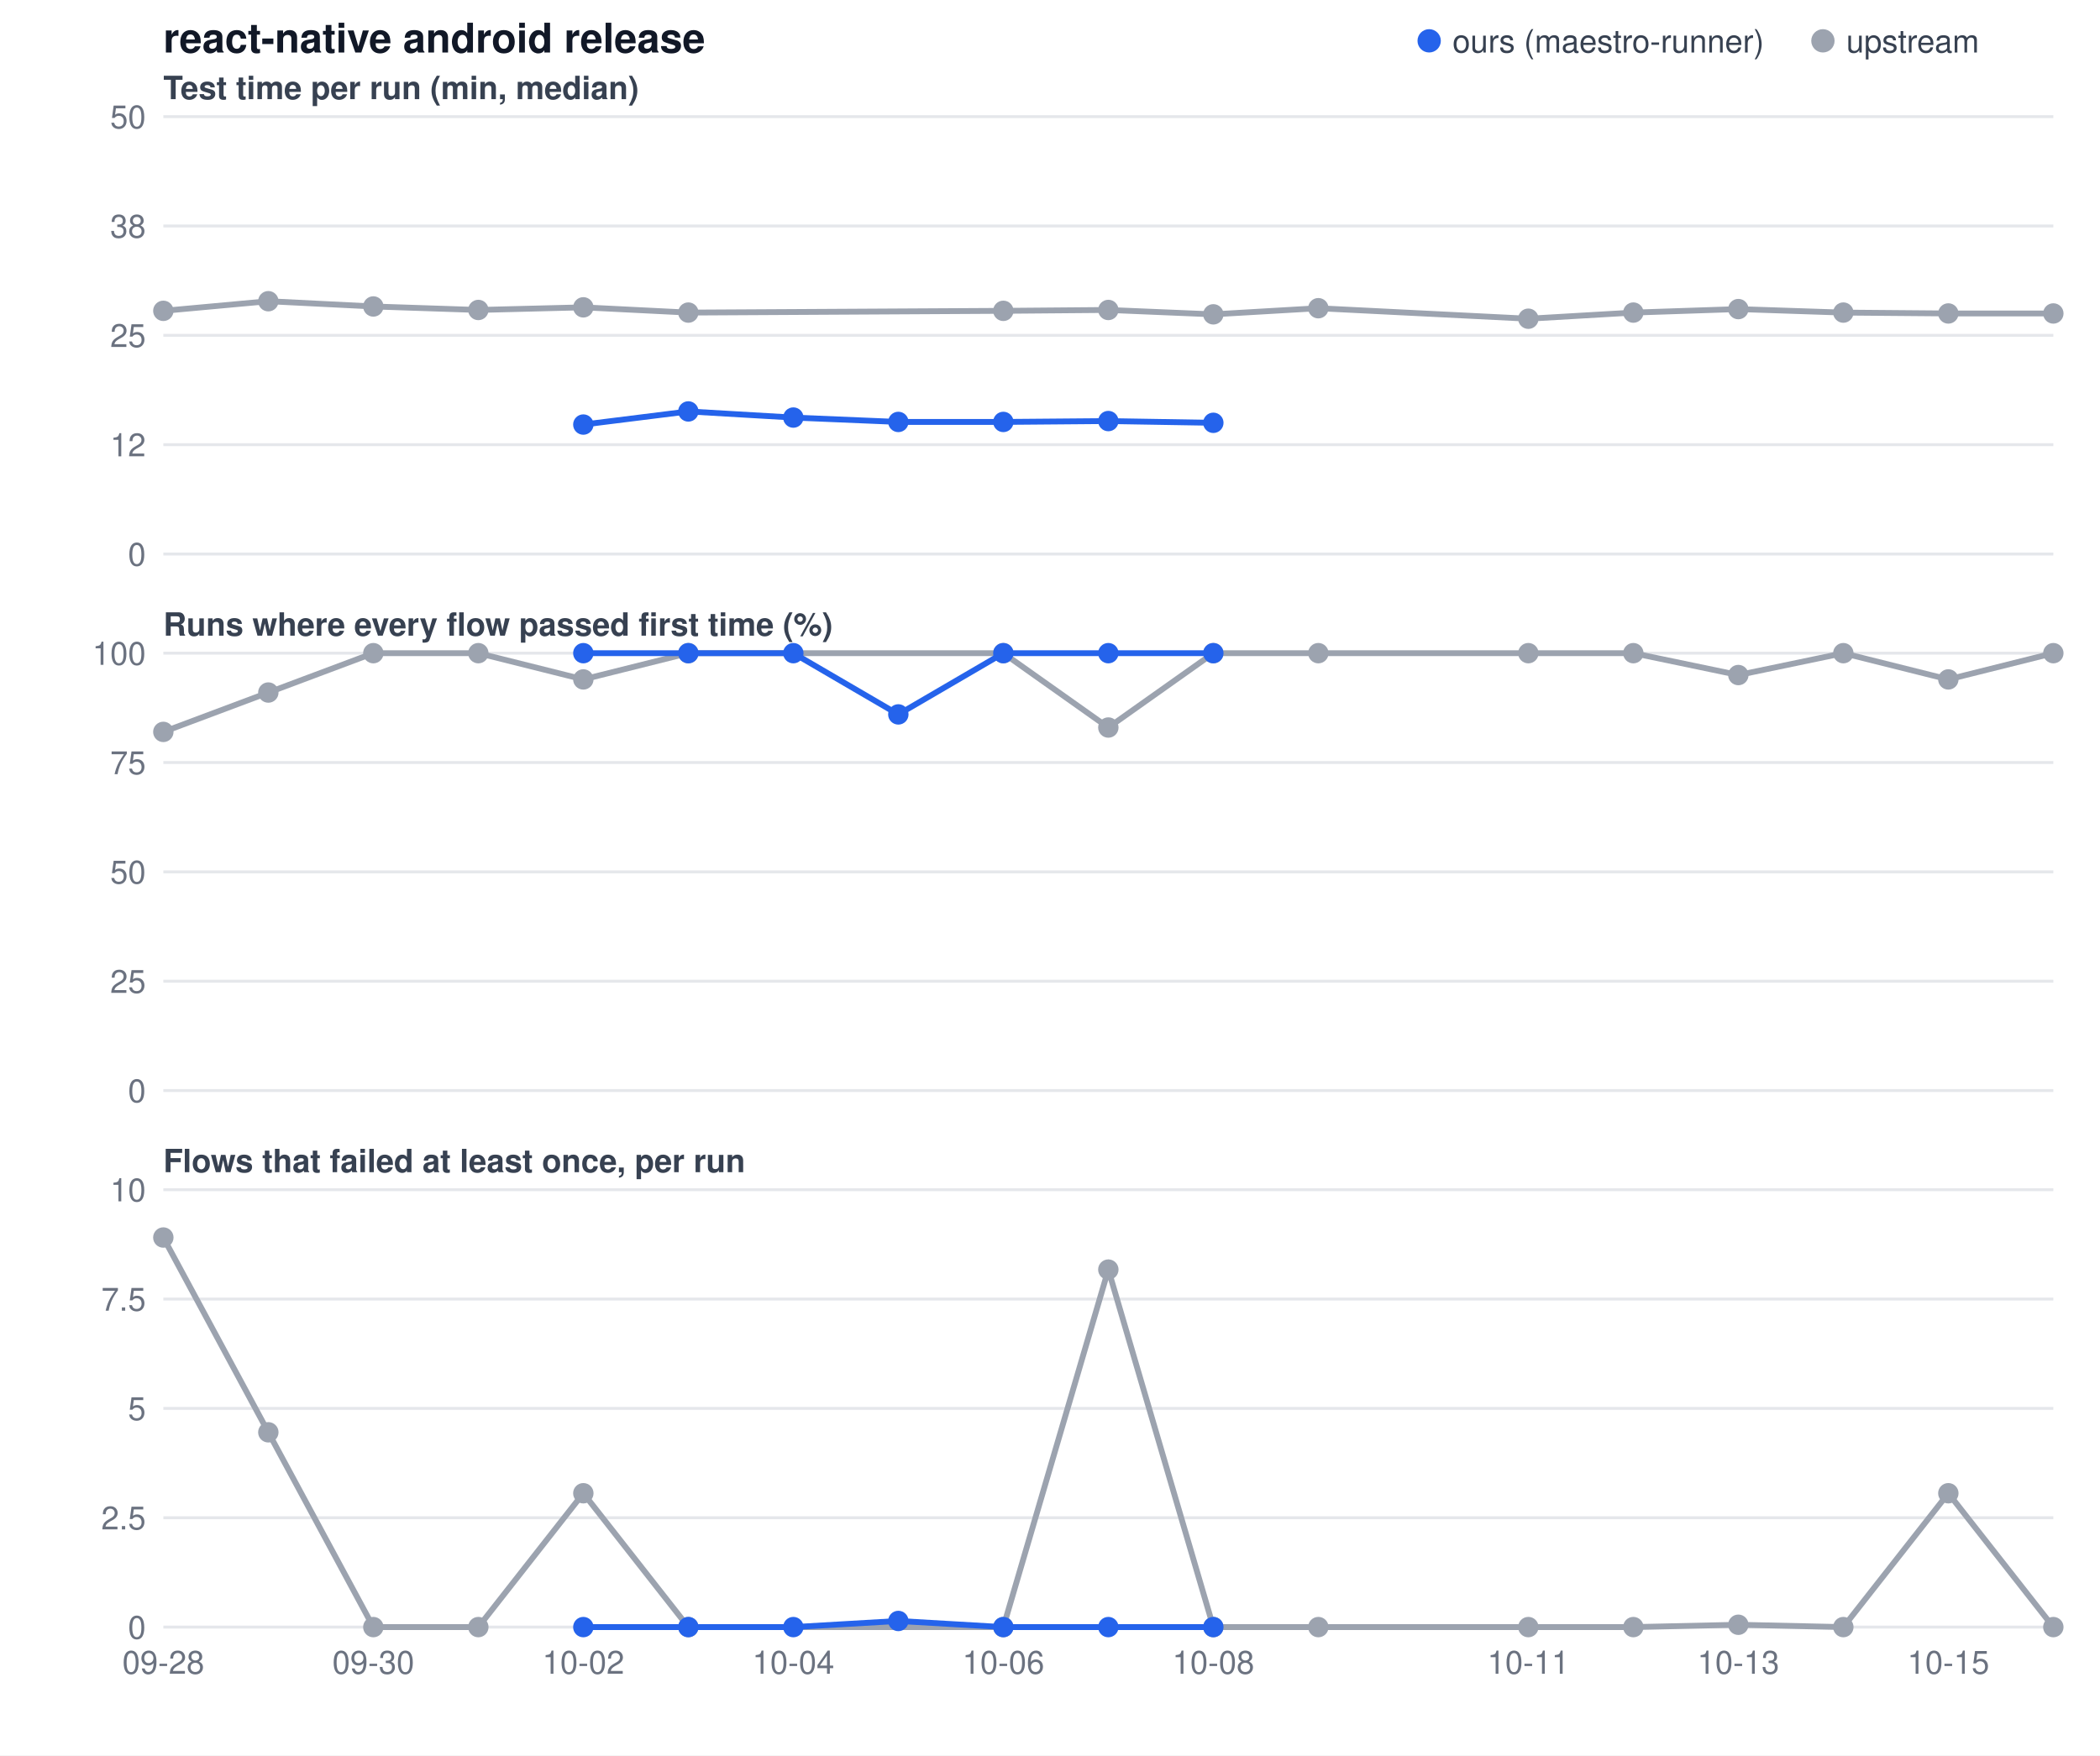
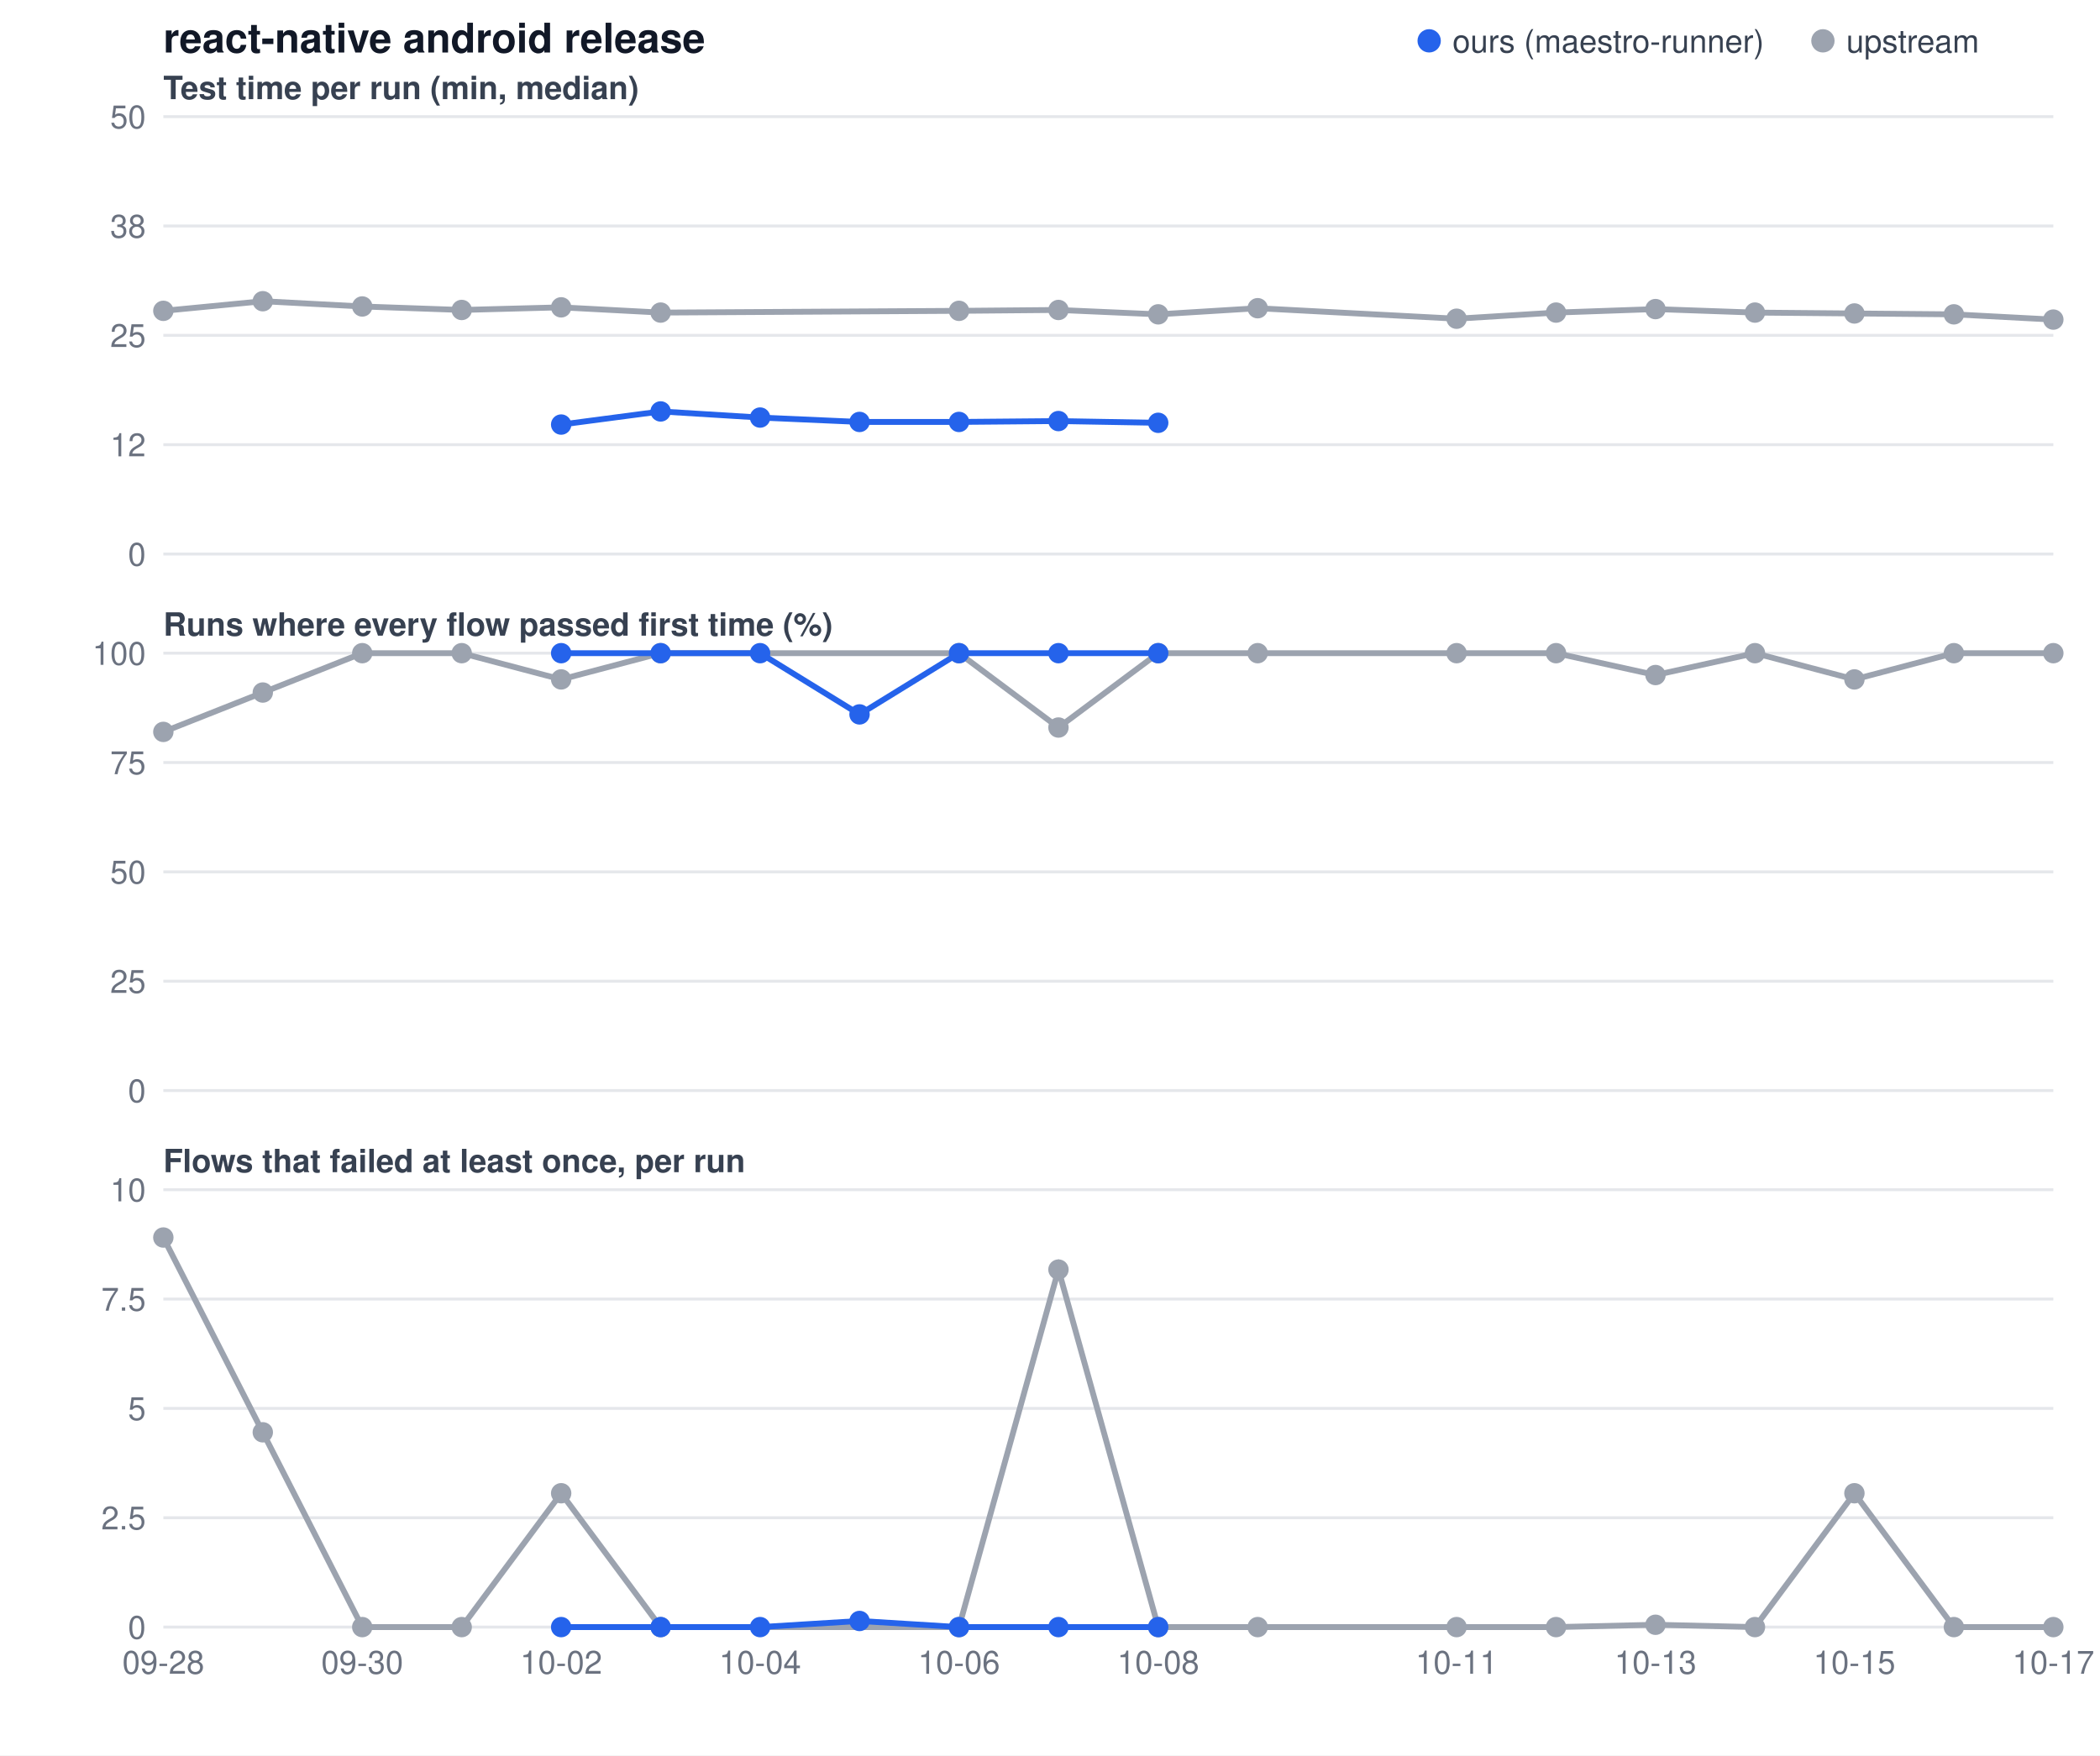
<svg xmlns="http://www.w3.org/2000/svg" width="720" height="602" font-family="-apple-system,Segoe UI,Helvetica,Arial,sans-serif" font-size="11">
  <rect width="100%" height="100%" fill="#ffffff" />
  <text x="56" y="18" font-size="14" font-weight="600" fill="#111827">react-native android release</text>
  <circle cx="490" cy="14" r="4" fill="#2563eb" />
  <text x="498" y="18" fill="#374151">ours (maestro-runner)</text>
  <circle cx="625" cy="14" r="4" fill="#9ca3af" />
  <text x="633" y="18" fill="#374151">upstream</text>
  <text x="56" y="34" fill="#374151" font-weight="600">Test time per run (min, median)</text>
  <line x1="56" x2="704" y1="190.0" y2="190.0" stroke="#e5e7eb" />
  <text x="50" y="194.0" text-anchor="end" fill="#6b7280">0</text>
  <line x1="56" x2="704" y1="152.5" y2="152.5" stroke="#e5e7eb" />
  <text x="50" y="156.5" text-anchor="end" fill="#6b7280">12</text>
  <line x1="56" x2="704" y1="115.0" y2="115.0" stroke="#e5e7eb" />
  <text x="50" y="119.0" text-anchor="end" fill="#6b7280">25</text>
  <line x1="56" x2="704" y1="77.5" y2="77.5" stroke="#e5e7eb" />
  <text x="50" y="81.5" text-anchor="end" fill="#6b7280">38</text>
  <line x1="56" x2="704" y1="40.0" y2="40.0" stroke="#e5e7eb" />
  <text x="50" y="44.0" text-anchor="end" fill="#6b7280">50</text>
-   <polyline fill="none" stroke="#9ca3af" stroke-width="2" points="56.0,106.6 92.0,103.3 128.0,105.1 164.0,106.3 200.0,105.4 236.0,107.2 344.0,106.6 380.0,106.3 416.0,107.8 452.0,105.7 524.0,109.3 560.0,107.2 596.0,106.0 632.0,107.2 668.0,107.5 704.0,107.5" />
+   <polyline fill="none" stroke="#9ca3af" stroke-width="2" points="56.0,106.6 90.1,103.3 124.2,105.1 158.3,106.3 192.4,105.4 226.5,107.2 328.8,106.6 362.9,106.3 397.1,107.8 431.2,105.7 499.4,109.3 533.5,107.2 567.6,106.0 601.7,107.2 635.8,107.5 669.9,107.8 704.0,109.6" />
  <circle cx="56.0" cy="106.6" r="3.5" fill="#9ca3af" />
-   <circle cx="92.0" cy="103.3" r="3.5" fill="#9ca3af" />
-   <circle cx="128.0" cy="105.1" r="3.5" fill="#9ca3af" />
-   <circle cx="164.0" cy="106.3" r="3.5" fill="#9ca3af" />
-   <circle cx="200.0" cy="105.4" r="3.5" fill="#9ca3af" />
-   <circle cx="236.0" cy="107.2" r="3.5" fill="#9ca3af" />
-   <circle cx="344.0" cy="106.6" r="3.5" fill="#9ca3af" />
-   <circle cx="380.0" cy="106.3" r="3.5" fill="#9ca3af" />
-   <circle cx="416.0" cy="107.8" r="3.5" fill="#9ca3af" />
-   <circle cx="452.0" cy="105.7" r="3.5" fill="#9ca3af" />
-   <circle cx="524.0" cy="109.3" r="3.5" fill="#9ca3af" />
-   <circle cx="560.0" cy="107.2" r="3.5" fill="#9ca3af" />
-   <circle cx="596.0" cy="106.0" r="3.5" fill="#9ca3af" />
-   <circle cx="632.0" cy="107.2" r="3.5" fill="#9ca3af" />
-   <circle cx="668.0" cy="107.5" r="3.5" fill="#9ca3af" />
-   <circle cx="704.0" cy="107.5" r="3.5" fill="#9ca3af" />
-   <polyline fill="none" stroke="#2563eb" stroke-width="2" points="200.0,145.6 236.0,141.1 272.0,143.2 308.0,144.7 344.0,144.7 380.0,144.4 416.0,145.0" />
-   <circle cx="200.0" cy="145.6" r="3.5" fill="#2563eb" />
-   <circle cx="236.0" cy="141.1" r="3.5" fill="#2563eb" />
-   <circle cx="272.0" cy="143.2" r="3.5" fill="#2563eb" />
-   <circle cx="308.0" cy="144.7" r="3.5" fill="#2563eb" />
-   <circle cx="344.0" cy="144.7" r="3.5" fill="#2563eb" />
-   <circle cx="380.0" cy="144.4" r="3.5" fill="#2563eb" />
-   <circle cx="416.0" cy="145.0" r="3.5" fill="#2563eb" />
+   <circle cx="90.1" cy="103.3" r="3.5" fill="#9ca3af" />
+   <circle cx="124.2" cy="105.1" r="3.5" fill="#9ca3af" />
+   <circle cx="158.3" cy="106.3" r="3.5" fill="#9ca3af" />
+   <circle cx="192.4" cy="105.4" r="3.5" fill="#9ca3af" />
+   <circle cx="226.5" cy="107.2" r="3.5" fill="#9ca3af" />
+   <circle cx="328.8" cy="106.6" r="3.5" fill="#9ca3af" />
+   <circle cx="362.9" cy="106.3" r="3.5" fill="#9ca3af" />
+   <circle cx="397.1" cy="107.8" r="3.5" fill="#9ca3af" />
+   <circle cx="431.2" cy="105.7" r="3.5" fill="#9ca3af" />
+   <circle cx="499.4" cy="109.3" r="3.5" fill="#9ca3af" />
+   <circle cx="533.5" cy="107.2" r="3.5" fill="#9ca3af" />
+   <circle cx="567.6" cy="106.0" r="3.5" fill="#9ca3af" />
+   <circle cx="601.7" cy="107.2" r="3.5" fill="#9ca3af" />
+   <circle cx="635.8" cy="107.5" r="3.5" fill="#9ca3af" />
+   <circle cx="669.9" cy="107.8" r="3.5" fill="#9ca3af" />
+   <circle cx="704.0" cy="109.6" r="3.5" fill="#9ca3af" />
+   <polyline fill="none" stroke="#2563eb" stroke-width="2" points="192.4,145.6 226.5,141.1 260.6,143.2 294.7,144.7 328.8,144.7 362.9,144.4 397.1,145.0" />
+   <circle cx="192.4" cy="145.6" r="3.5" fill="#2563eb" />
+   <circle cx="226.5" cy="141.1" r="3.5" fill="#2563eb" />
+   <circle cx="260.6" cy="143.2" r="3.5" fill="#2563eb" />
+   <circle cx="294.7" cy="144.7" r="3.5" fill="#2563eb" />
+   <circle cx="328.8" cy="144.7" r="3.5" fill="#2563eb" />
+   <circle cx="362.9" cy="144.4" r="3.5" fill="#2563eb" />
+   <circle cx="397.1" cy="145.0" r="3.5" fill="#2563eb" />
  <text x="56" y="218" fill="#374151" font-weight="600">Runs where every flow passed first time (%)</text>
  <line x1="56" x2="704" y1="374.0" y2="374.0" stroke="#e5e7eb" />
  <text x="50" y="378.0" text-anchor="end" fill="#6b7280">0</text>
  <line x1="56" x2="704" y1="336.5" y2="336.5" stroke="#e5e7eb" />
  <text x="50" y="340.5" text-anchor="end" fill="#6b7280">25</text>
  <line x1="56" x2="704" y1="299.0" y2="299.0" stroke="#e5e7eb" />
  <text x="50" y="303.0" text-anchor="end" fill="#6b7280">50</text>
  <line x1="56" x2="704" y1="261.5" y2="261.5" stroke="#e5e7eb" />
  <text x="50" y="265.5" text-anchor="end" fill="#6b7280">75</text>
  <line x1="56" x2="704" y1="224.0" y2="224.0" stroke="#e5e7eb" />
  <text x="50" y="228.0" text-anchor="end" fill="#6b7280">100</text>
-   <polyline fill="none" stroke="#9ca3af" stroke-width="2" points="56.0,251.0 92.0,237.5 128.0,224.0 164.0,224.0 200.0,233.0 236.0,224.0 344.0,224.0 380.0,249.5 416.0,224.0 452.0,224.0 524.0,224.0 560.0,224.0 596.0,231.5 632.0,224.0 668.0,233.0 704.0,224.0" />
+   <polyline fill="none" stroke="#9ca3af" stroke-width="2" points="56.0,251.0 90.1,237.5 124.2,224.0 158.3,224.0 192.4,233.0 226.5,224.0 328.8,224.0 362.9,249.5 397.1,224.0 431.2,224.0 499.4,224.0 533.5,224.0 567.6,231.5 601.7,224.0 635.8,233.0 669.9,224.0 704.0,224.0" />
  <circle cx="56.0" cy="251.0" r="3.5" fill="#9ca3af" />
-   <circle cx="92.0" cy="237.5" r="3.5" fill="#9ca3af" />
-   <circle cx="128.0" cy="224.0" r="3.5" fill="#9ca3af" />
-   <circle cx="164.0" cy="224.0" r="3.5" fill="#9ca3af" />
-   <circle cx="200.0" cy="233.0" r="3.5" fill="#9ca3af" />
-   <circle cx="236.0" cy="224.0" r="3.5" fill="#9ca3af" />
-   <circle cx="344.0" cy="224.0" r="3.5" fill="#9ca3af" />
-   <circle cx="380.0" cy="249.5" r="3.5" fill="#9ca3af" />
-   <circle cx="416.0" cy="224.0" r="3.5" fill="#9ca3af" />
-   <circle cx="452.0" cy="224.0" r="3.5" fill="#9ca3af" />
-   <circle cx="524.0" cy="224.0" r="3.5" fill="#9ca3af" />
-   <circle cx="560.0" cy="224.0" r="3.5" fill="#9ca3af" />
-   <circle cx="596.0" cy="231.5" r="3.5" fill="#9ca3af" />
-   <circle cx="632.0" cy="224.0" r="3.5" fill="#9ca3af" />
-   <circle cx="668.0" cy="233.0" r="3.5" fill="#9ca3af" />
+   <circle cx="90.1" cy="237.5" r="3.5" fill="#9ca3af" />
+   <circle cx="124.2" cy="224.0" r="3.5" fill="#9ca3af" />
+   <circle cx="158.3" cy="224.0" r="3.5" fill="#9ca3af" />
+   <circle cx="192.4" cy="233.0" r="3.5" fill="#9ca3af" />
+   <circle cx="226.5" cy="224.0" r="3.5" fill="#9ca3af" />
+   <circle cx="328.8" cy="224.0" r="3.5" fill="#9ca3af" />
+   <circle cx="362.9" cy="249.5" r="3.5" fill="#9ca3af" />
+   <circle cx="397.1" cy="224.0" r="3.5" fill="#9ca3af" />
+   <circle cx="431.2" cy="224.0" r="3.5" fill="#9ca3af" />
+   <circle cx="499.4" cy="224.0" r="3.5" fill="#9ca3af" />
+   <circle cx="533.5" cy="224.0" r="3.5" fill="#9ca3af" />
+   <circle cx="567.6" cy="231.5" r="3.5" fill="#9ca3af" />
+   <circle cx="601.7" cy="224.0" r="3.5" fill="#9ca3af" />
+   <circle cx="635.8" cy="233.0" r="3.5" fill="#9ca3af" />
+   <circle cx="669.9" cy="224.0" r="3.5" fill="#9ca3af" />
  <circle cx="704.0" cy="224.0" r="3.5" fill="#9ca3af" />
-   <polyline fill="none" stroke="#2563eb" stroke-width="2" points="200.0,224.0 236.0,224.0 272.0,224.0 308.0,245.0 344.0,224.0 380.0,224.0 416.0,224.0" />
-   <circle cx="200.0" cy="224.0" r="3.5" fill="#2563eb" />
-   <circle cx="236.0" cy="224.0" r="3.5" fill="#2563eb" />
-   <circle cx="272.0" cy="224.0" r="3.5" fill="#2563eb" />
-   <circle cx="308.0" cy="245.0" r="3.5" fill="#2563eb" />
-   <circle cx="344.0" cy="224.0" r="3.5" fill="#2563eb" />
-   <circle cx="380.0" cy="224.0" r="3.5" fill="#2563eb" />
-   <circle cx="416.0" cy="224.0" r="3.5" fill="#2563eb" />
+   <polyline fill="none" stroke="#2563eb" stroke-width="2" points="192.4,224.0 226.5,224.0 260.6,224.0 294.7,245.0 328.8,224.0 362.9,224.0 397.1,224.0" />
+   <circle cx="192.4" cy="224.0" r="3.5" fill="#2563eb" />
+   <circle cx="226.5" cy="224.0" r="3.5" fill="#2563eb" />
+   <circle cx="260.6" cy="224.0" r="3.5" fill="#2563eb" />
+   <circle cx="294.7" cy="245.0" r="3.5" fill="#2563eb" />
+   <circle cx="328.8" cy="224.0" r="3.5" fill="#2563eb" />
+   <circle cx="362.9" cy="224.0" r="3.5" fill="#2563eb" />
+   <circle cx="397.1" cy="224.0" r="3.5" fill="#2563eb" />
  <text x="56" y="402" fill="#374151" font-weight="600">Flows that failed at least once, per run</text>
  <line x1="56" x2="704" y1="558.0" y2="558.0" stroke="#e5e7eb" />
  <text x="50" y="562.0" text-anchor="end" fill="#6b7280">0</text>
  <line x1="56" x2="704" y1="520.5" y2="520.5" stroke="#e5e7eb" />
  <text x="50" y="524.5" text-anchor="end" fill="#6b7280">2.5</text>
  <line x1="56" x2="704" y1="483.0" y2="483.0" stroke="#e5e7eb" />
  <text x="50" y="487.0" text-anchor="end" fill="#6b7280">5</text>
  <line x1="56" x2="704" y1="445.5" y2="445.5" stroke="#e5e7eb" />
  <text x="50" y="449.5" text-anchor="end" fill="#6b7280">7.5</text>
  <line x1="56" x2="704" y1="408.0" y2="408.0" stroke="#e5e7eb" />
  <text x="50" y="412.0" text-anchor="end" fill="#6b7280">10</text>
-   <polyline fill="none" stroke="#9ca3af" stroke-width="2" points="56.0,424.4 92.0,491.2 128.0,558.0 164.0,558.0 200.0,512.1 236.0,558.0 344.0,558.0 380.0,435.4 416.0,558.0 452.0,558.0 524.0,558.0 560.0,558.0 596.0,557.2 632.0,558.0 668.0,512.1 704.0,558.0" />
+   <polyline fill="none" stroke="#9ca3af" stroke-width="2" points="56.0,424.4 90.1,491.2 124.2,558.0 158.3,558.0 192.4,512.1 226.5,558.0 328.8,558.0 362.9,435.4 397.1,558.0 431.2,558.0 499.4,558.0 533.5,558.0 567.6,557.2 601.7,558.0 635.8,512.1 669.9,558.0 704.0,558.0" />
  <circle cx="56.0" cy="424.4" r="3.5" fill="#9ca3af" />
-   <circle cx="92.0" cy="491.2" r="3.5" fill="#9ca3af" />
-   <circle cx="128.0" cy="558.0" r="3.5" fill="#9ca3af" />
-   <circle cx="164.0" cy="558.0" r="3.5" fill="#9ca3af" />
-   <circle cx="200.0" cy="512.1" r="3.5" fill="#9ca3af" />
-   <circle cx="236.0" cy="558.0" r="3.5" fill="#9ca3af" />
-   <circle cx="344.0" cy="558.0" r="3.5" fill="#9ca3af" />
-   <circle cx="380.0" cy="435.4" r="3.5" fill="#9ca3af" />
-   <circle cx="416.0" cy="558.0" r="3.5" fill="#9ca3af" />
-   <circle cx="452.0" cy="558.0" r="3.5" fill="#9ca3af" />
-   <circle cx="524.0" cy="558.0" r="3.5" fill="#9ca3af" />
-   <circle cx="560.0" cy="558.0" r="3.5" fill="#9ca3af" />
-   <circle cx="596.0" cy="557.2" r="3.5" fill="#9ca3af" />
-   <circle cx="632.0" cy="558.0" r="3.5" fill="#9ca3af" />
-   <circle cx="668.0" cy="512.1" r="3.5" fill="#9ca3af" />
+   <circle cx="90.1" cy="491.2" r="3.5" fill="#9ca3af" />
+   <circle cx="124.2" cy="558.0" r="3.5" fill="#9ca3af" />
+   <circle cx="158.3" cy="558.0" r="3.5" fill="#9ca3af" />
+   <circle cx="192.4" cy="512.1" r="3.5" fill="#9ca3af" />
+   <circle cx="226.5" cy="558.0" r="3.5" fill="#9ca3af" />
+   <circle cx="328.8" cy="558.0" r="3.5" fill="#9ca3af" />
+   <circle cx="362.9" cy="435.4" r="3.5" fill="#9ca3af" />
+   <circle cx="397.1" cy="558.0" r="3.5" fill="#9ca3af" />
+   <circle cx="431.2" cy="558.0" r="3.5" fill="#9ca3af" />
+   <circle cx="499.4" cy="558.0" r="3.5" fill="#9ca3af" />
+   <circle cx="533.5" cy="558.0" r="3.5" fill="#9ca3af" />
+   <circle cx="567.6" cy="557.2" r="3.5" fill="#9ca3af" />
+   <circle cx="601.7" cy="558.0" r="3.5" fill="#9ca3af" />
+   <circle cx="635.8" cy="512.1" r="3.5" fill="#9ca3af" />
+   <circle cx="669.9" cy="558.0" r="3.5" fill="#9ca3af" />
  <circle cx="704.0" cy="558.0" r="3.5" fill="#9ca3af" />
-   <polyline fill="none" stroke="#2563eb" stroke-width="2" points="200.0,558.0 236.0,558.0 272.0,558.0 308.0,555.9 344.0,558.0 380.0,558.0 416.0,558.0" />
-   <circle cx="200.0" cy="558.0" r="3.5" fill="#2563eb" />
-   <circle cx="236.0" cy="558.0" r="3.5" fill="#2563eb" />
-   <circle cx="272.0" cy="558.0" r="3.5" fill="#2563eb" />
-   <circle cx="308.0" cy="555.9" r="3.5" fill="#2563eb" />
-   <circle cx="344.0" cy="558.0" r="3.5" fill="#2563eb" />
-   <circle cx="380.0" cy="558.0" r="3.5" fill="#2563eb" />
-   <circle cx="416.0" cy="558.0" r="3.5" fill="#2563eb" />
+   <polyline fill="none" stroke="#2563eb" stroke-width="2" points="192.4,558.0 226.5,558.0 260.6,558.0 294.7,555.9 328.8,558.0 362.9,558.0 397.1,558.0" />
+   <circle cx="192.4" cy="558.0" r="3.5" fill="#2563eb" />
+   <circle cx="226.5" cy="558.0" r="3.5" fill="#2563eb" />
+   <circle cx="260.6" cy="558.0" r="3.5" fill="#2563eb" />
+   <circle cx="294.7" cy="555.9" r="3.5" fill="#2563eb" />
+   <circle cx="328.8" cy="558.0" r="3.5" fill="#2563eb" />
+   <circle cx="362.9" cy="558.0" r="3.5" fill="#2563eb" />
+   <circle cx="397.1" cy="558.0" r="3.5" fill="#2563eb" />
  <text x="56.0" y="574" text-anchor="middle" fill="#6b7280">09-28</text>
-   <text x="128.0" y="574" text-anchor="middle" fill="#6b7280">09-30</text>
-   <text x="200.0" y="574" text-anchor="middle" fill="#6b7280">10-02</text>
-   <text x="272.0" y="574" text-anchor="middle" fill="#6b7280">10-04</text>
-   <text x="344.0" y="574" text-anchor="middle" fill="#6b7280">10-06</text>
-   <text x="416.0" y="574" text-anchor="middle" fill="#6b7280">10-08</text>
-   <text x="524.0" y="574" text-anchor="middle" fill="#6b7280">10-11</text>
-   <text x="596.0" y="574" text-anchor="middle" fill="#6b7280">10-13</text>
-   <text x="668.0" y="574" text-anchor="middle" fill="#6b7280">10-15</text>
+   <text x="124.2" y="574" text-anchor="middle" fill="#6b7280">09-30</text>
+   <text x="192.4" y="574" text-anchor="middle" fill="#6b7280">10-02</text>
+   <text x="260.6" y="574" text-anchor="middle" fill="#6b7280">10-04</text>
+   <text x="328.8" y="574" text-anchor="middle" fill="#6b7280">10-06</text>
+   <text x="397.1" y="574" text-anchor="middle" fill="#6b7280">10-08</text>
+   <text x="499.4" y="574" text-anchor="middle" fill="#6b7280">10-11</text>
+   <text x="567.6" y="574" text-anchor="middle" fill="#6b7280">10-13</text>
+   <text x="635.8" y="574" text-anchor="middle" fill="#6b7280">10-15</text>
+   <text x="704.0" y="574" text-anchor="middle" fill="#6b7280">10-17</text>
</svg>
